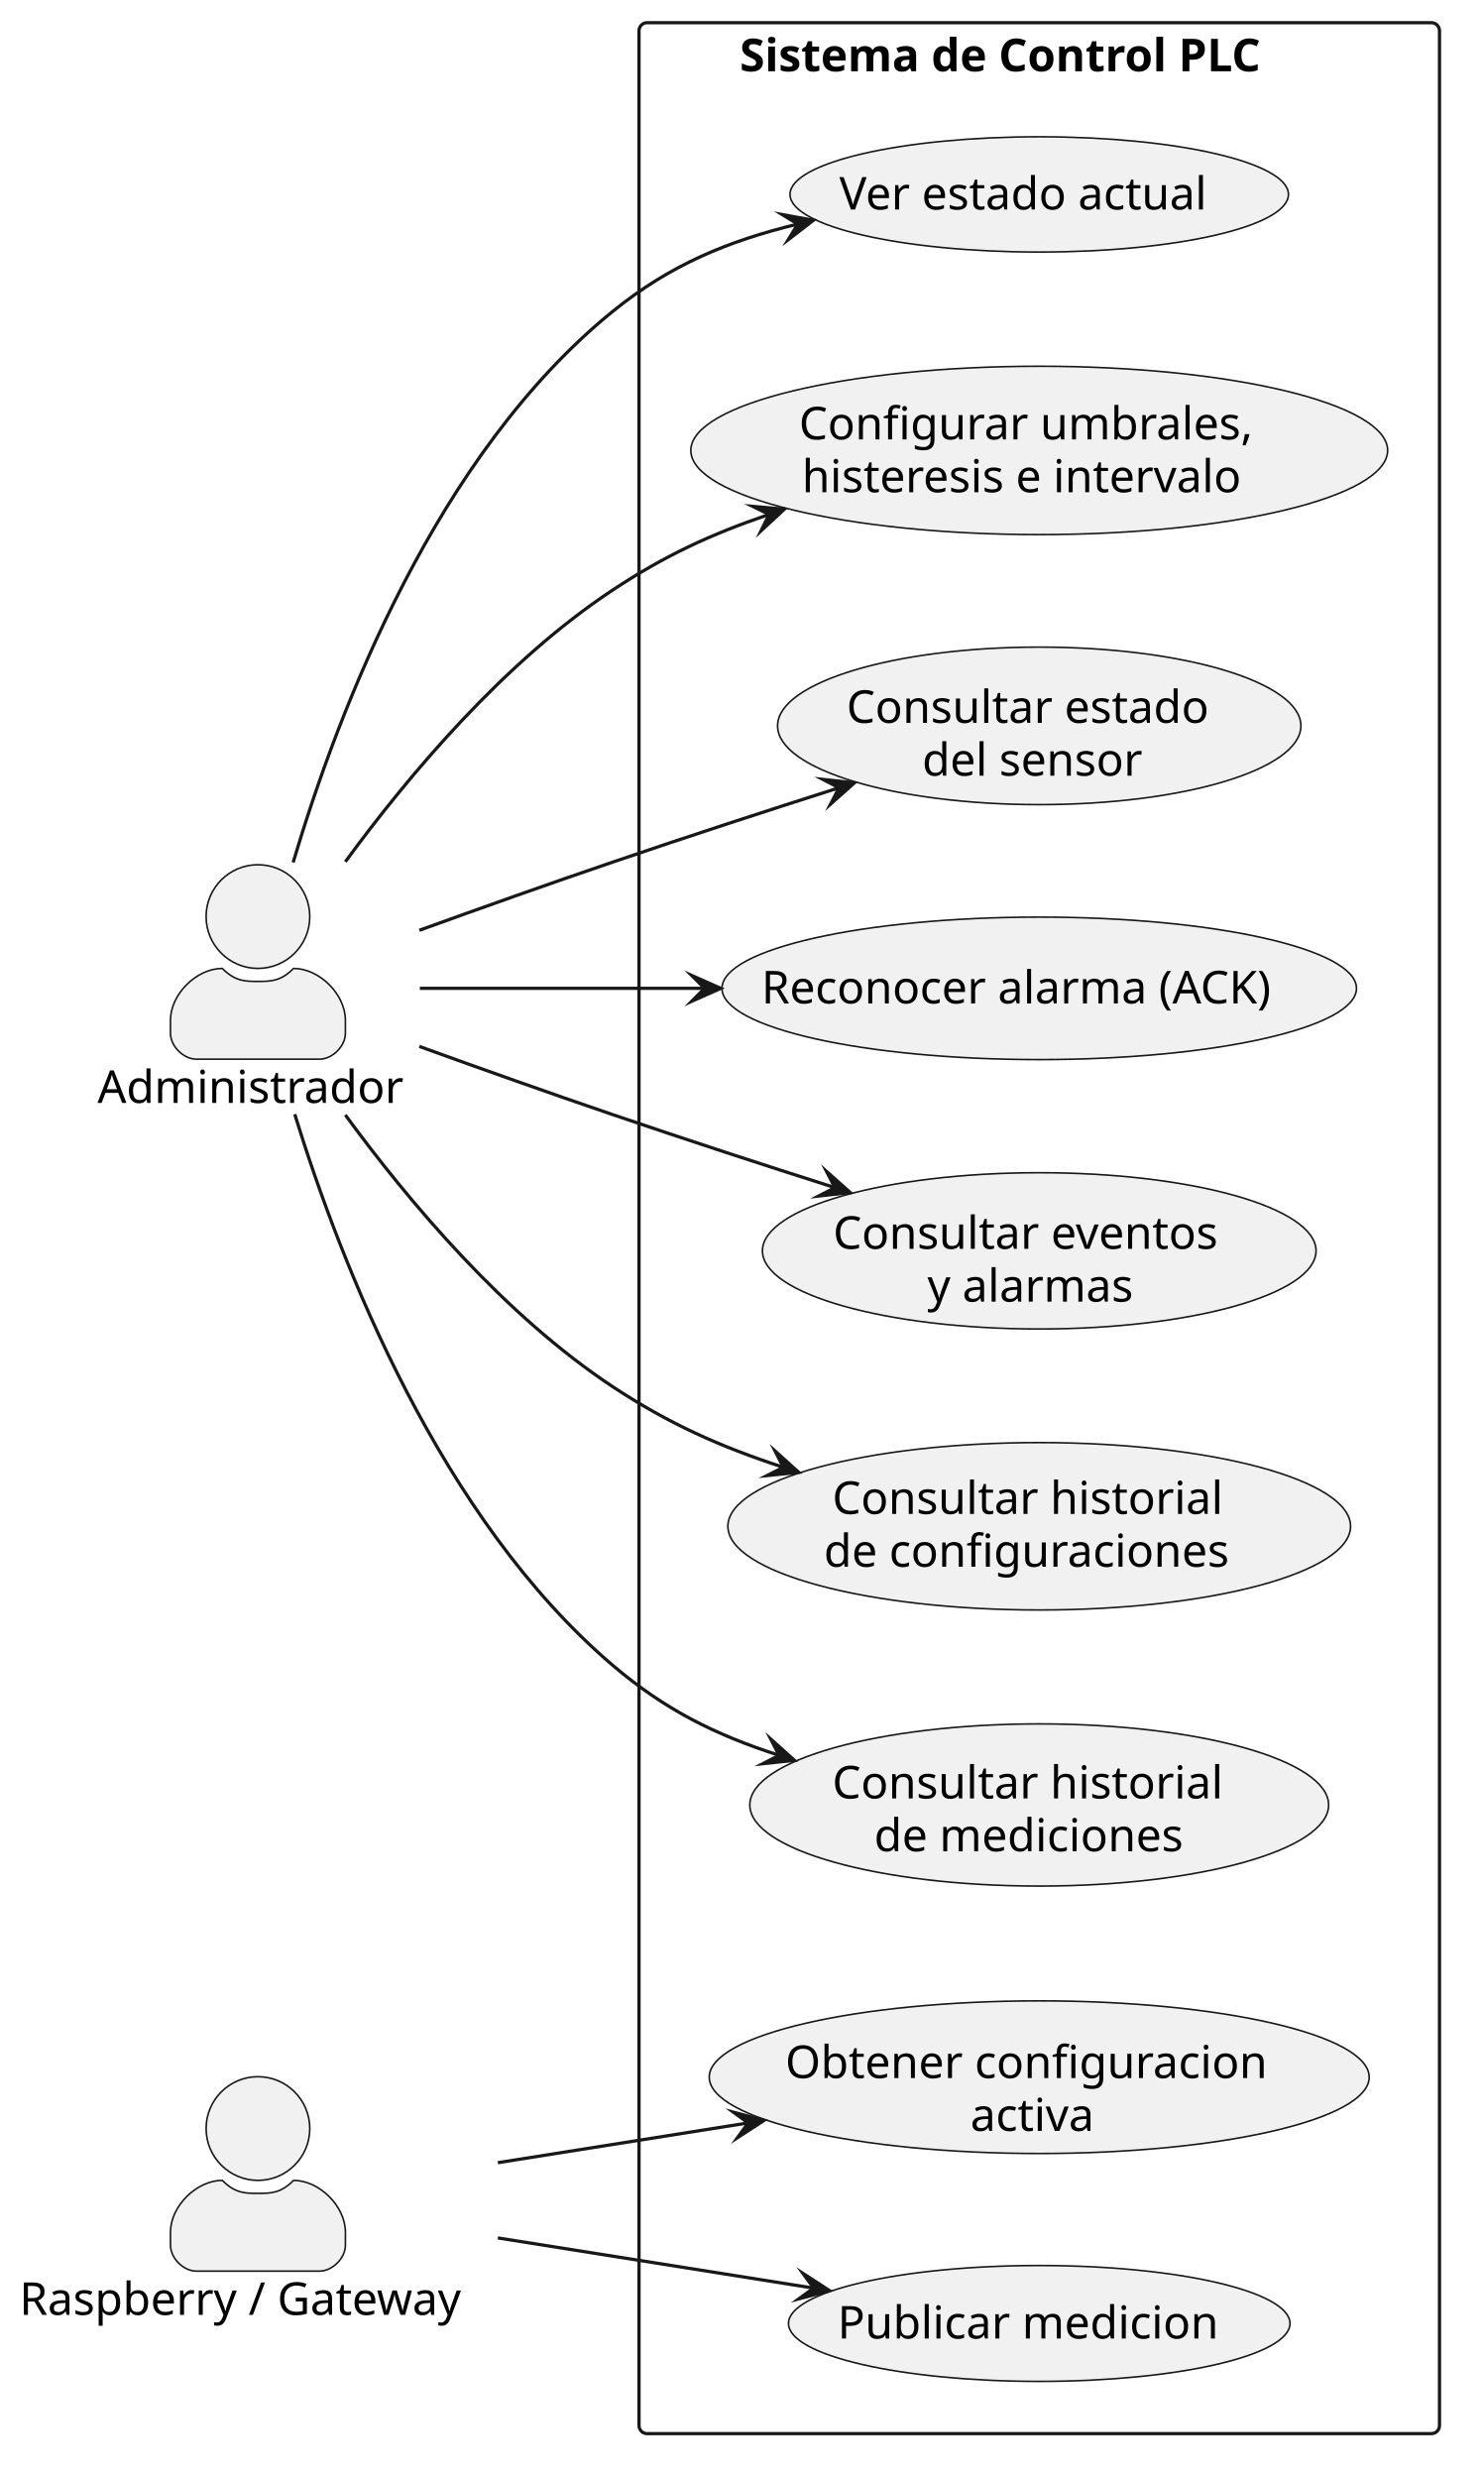
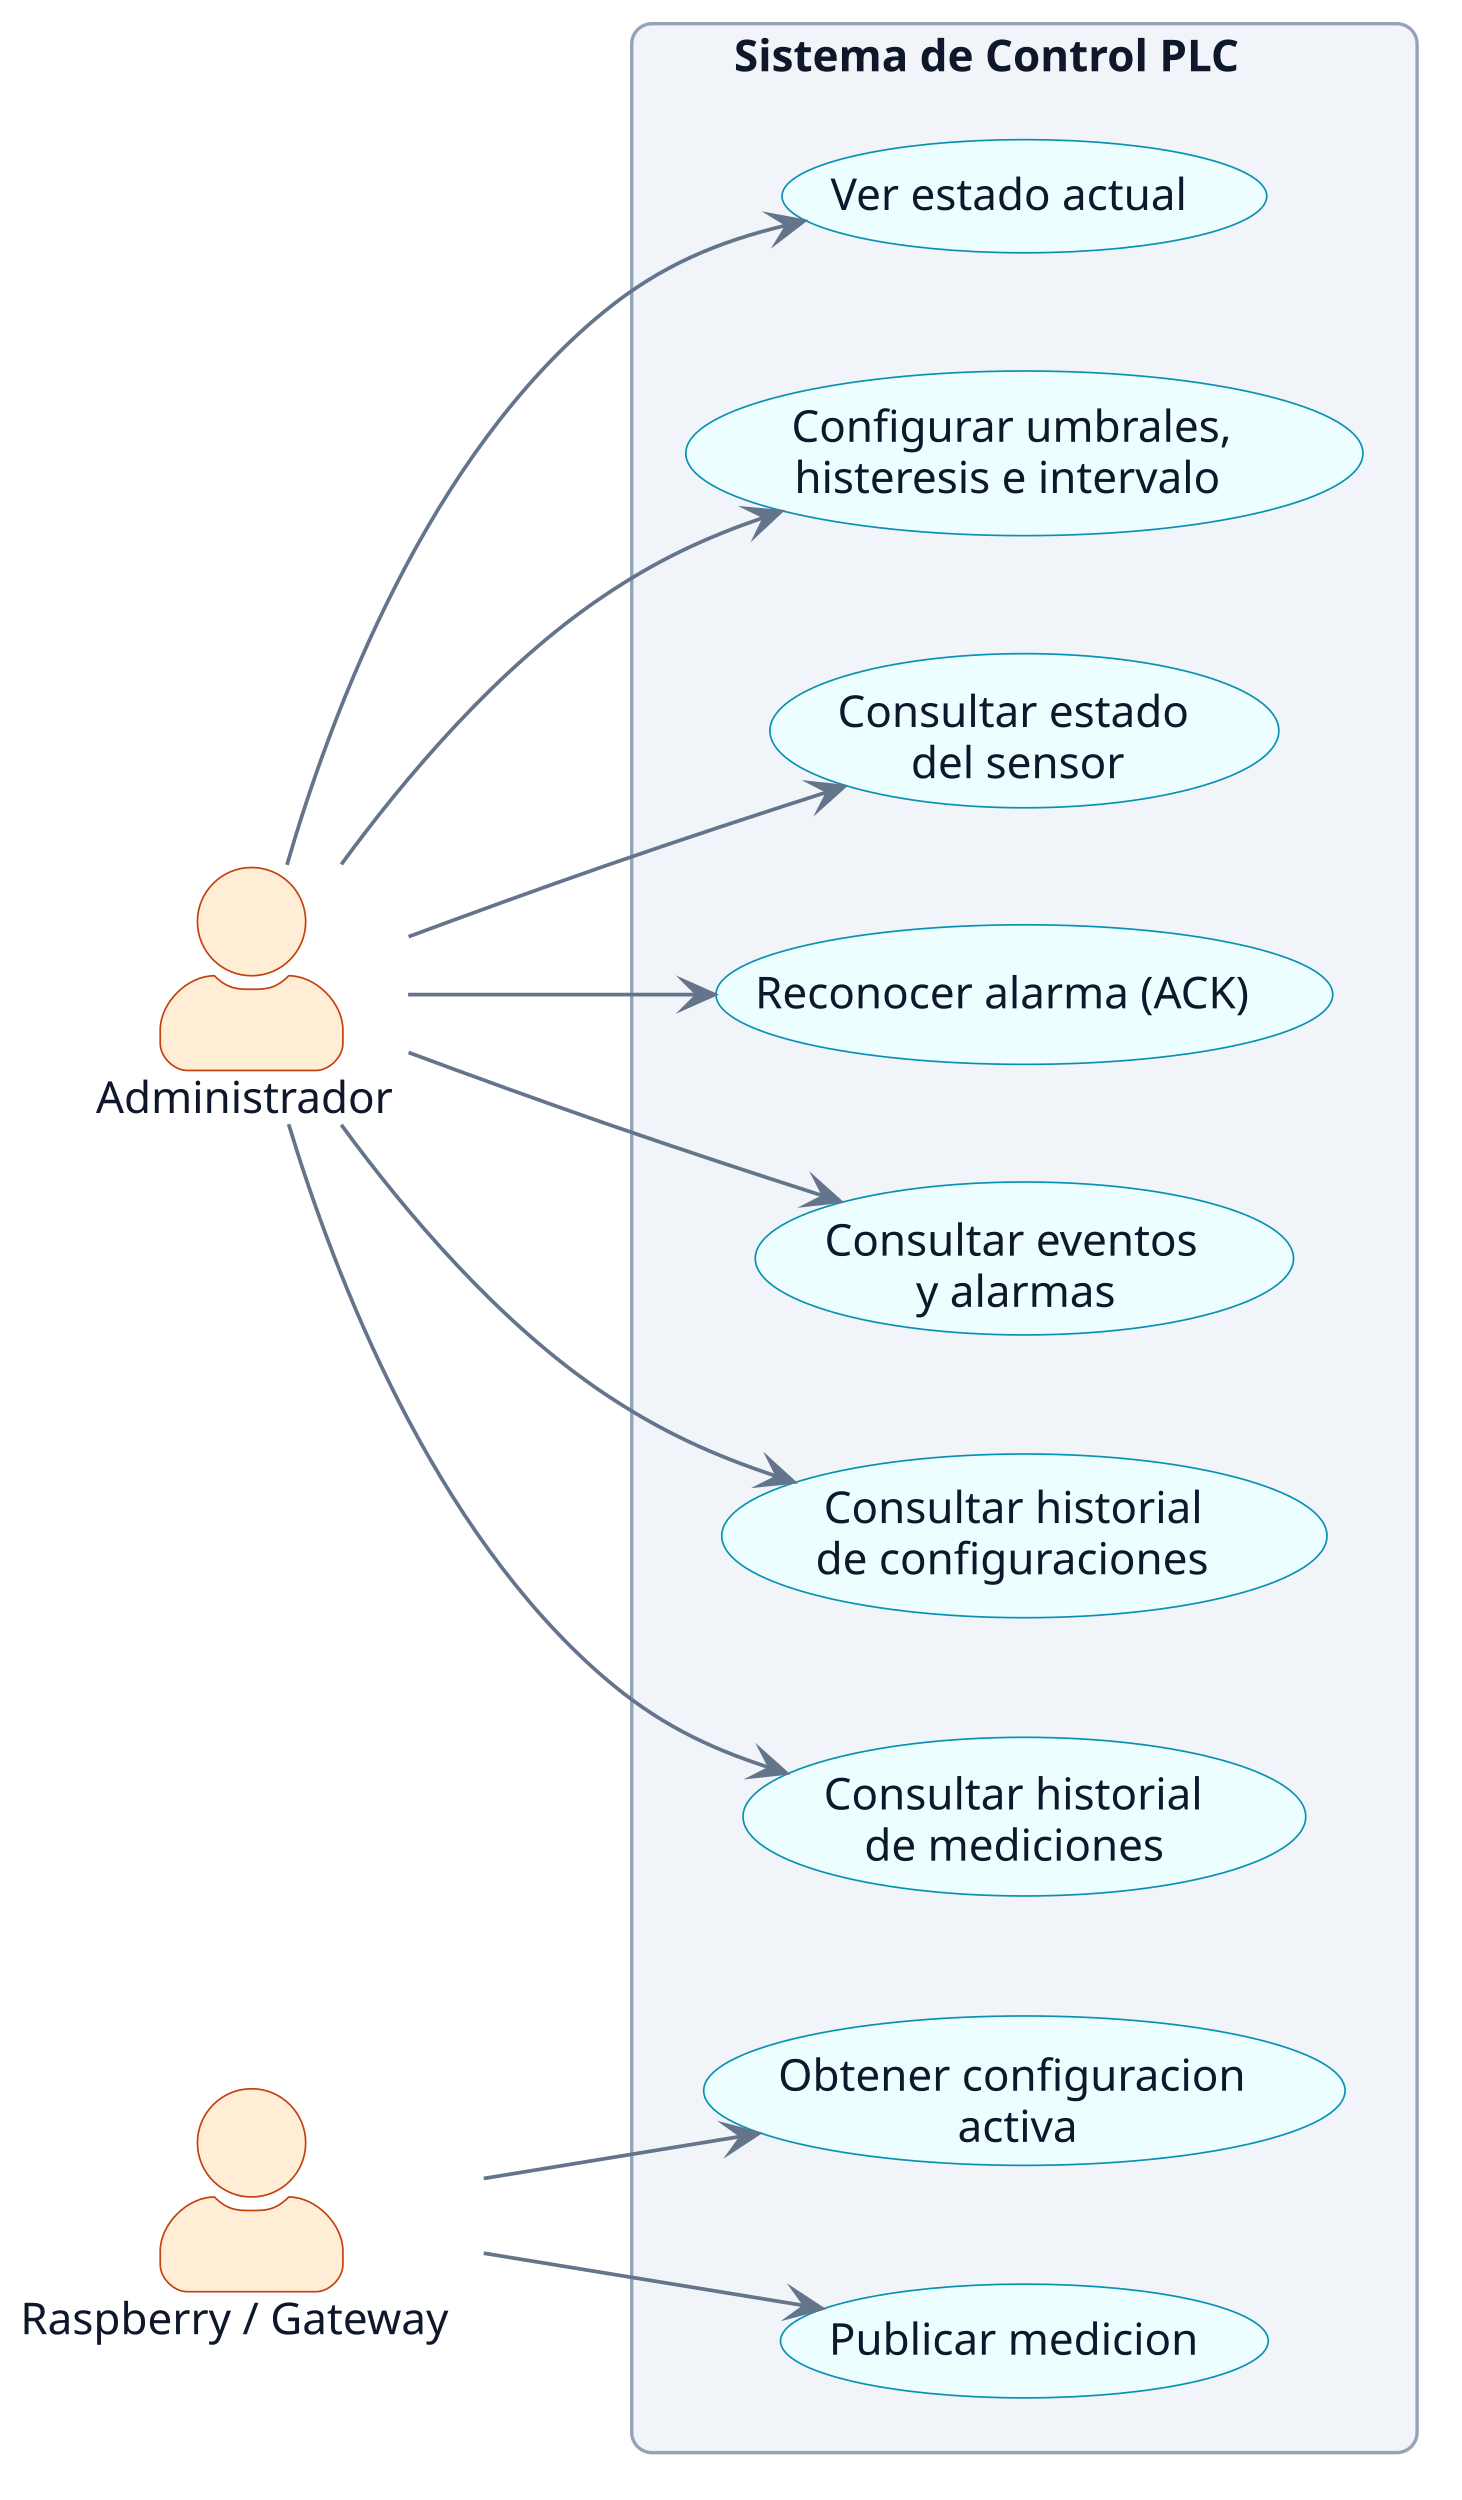
- <svg xmlns="http://www.w3.org/2000/svg" version="1.1" data-diagram-type="DESCRIPTION" style="width:458px;height:765px;background:#FFFFFF;" width="458px" height="765px" viewBox="0 0 458 765" zoomAndPan="magnify" preserveAspectRatio="none" contentStyleType="text/css">
+ <svg xmlns="http://www.w3.org/2000/svg" version="1.1" data-diagram-type="DESCRIPTION" style="width:432px;height:739px;background:#FFFFFF;" width="432px" height="739px" viewBox="0 0 432 739" zoomAndPan="magnify" preserveAspectRatio="none" contentStyleType="text/css">
  <defs />
  <g>
-     <g class="cluster" data-qualified-name="Sistema de Control PLC" id="ent0003" data-source-line="9">
-       <rect x="197.25" y="7" width="247.09" height="744" fill="none" style="stroke:#181818;stroke-width:1;" rx="2.5" ry="2.5" />
-       <text x="228.342" y="21.995" fill="#000000" font-size="14" lengthAdjust="spacing" textLength="184.905" font-weight="700" font-family="sans-serif">Sistema de Control PLC</text>
+     <g class="cluster" data-qualified-name="Sistema de Control PLC" id="ent0003" data-source-line="46">
+       <rect x="186.73" y="7" width="232.16" height="718" fill="#F1F5F9" style="stroke:#94A3B8;stroke-width:1;" rx="6" ry="6" />
+       <text x="216.961" y="21.067" fill="#0F172A" font-size="13" lengthAdjust="spacing" textLength="171.698" font-weight="700" font-family="sans-serif">Sistema de Control PLC</text>
    </g>
-     <g class="entity" data-qualified-name="Sistema de Control PLC.UC1" id="ent0004" data-source-line="10">
-       <ellipse cx="320.788" cy="138.996" rx="107.548" ry="25.976" fill="#F1F1F1" style="stroke:#181818;stroke-width:0.5;" />
-       <text x="246.632" y="135.597" fill="#000000" font-size="14" lengthAdjust="spacing" textLength="148.312" font-family="sans-serif">Configurar umbrales,</text>
-       <text x="247.558" y="151.894" fill="#000000" font-size="14" lengthAdjust="spacing" textLength="146.46" font-family="sans-serif">histeresis e intervalo</text>
+     <g class="entity" data-qualified-name="Sistema de Control PLC.UC1" id="ent0004" data-source-line="47">
+       <ellipse cx="302.81" cy="134.005" rx="100.08" ry="24.335" fill="#ECFEFF" style="stroke:#0891B2;stroke-width:0.5;" />
+       <text x="233.951" y="130.599" fill="#0F172A" font-size="13" lengthAdjust="spacing" textLength="137.719" font-family="sans-serif">Configurar umbrales,</text>
+       <text x="234.811" y="145.732" fill="#0F172A" font-size="13" lengthAdjust="spacing" textLength="135.999" font-family="sans-serif">histeresis e intervalo</text>
    </g>
-     <g class="entity" data-qualified-name="Sistema de Control PLC.UC2" id="ent0005" data-source-line="11">
-       <ellipse cx="320.79" cy="59.996" rx="76.93" ry="17.786" fill="#F1F1F1" style="stroke:#181818;stroke-width:0.5;" />
-       <text x="259.099" y="64.644" fill="#000000" font-size="14" lengthAdjust="spacing" textLength="123.382" font-family="sans-serif">Ver estado actual</text>
+     <g class="entity" data-qualified-name="Sistema de Control PLC.UC2" id="ent0005" data-source-line="48">
+       <ellipse cx="302.81" cy="58" rx="71.65" ry="16.73" fill="#ECFEFF" style="stroke:#0891B2;stroke-width:0.5;" />
+       <text x="245.525" y="62.066" fill="#0F172A" font-size="13" lengthAdjust="spacing" textLength="114.569" font-family="sans-serif">Ver estado actual</text>
    </g>
-     <g class="entity" data-qualified-name="Sistema de Control PLC.UC3" id="ent0006" data-source-line="12">
-       <ellipse cx="320.786" cy="557.004" rx="89.336" ry="25.024" fill="#F1F1F1" style="stroke:#181818;stroke-width:0.5;" />
-       <text x="256.901" y="554.986" fill="#000000" font-size="14" lengthAdjust="spacing" textLength="127.77" font-family="sans-serif">Consultar historial</text>
-       <text x="269.831" y="571.283" fill="#000000" font-size="14" lengthAdjust="spacing" textLength="101.91" font-family="sans-serif">de mediciones</text>
+     <g class="entity" data-qualified-name="Sistema de Control PLC.UC3" id="ent0006" data-source-line="49">
+       <ellipse cx="302.81" cy="537.001" rx="83.169" ry="23.451" fill="#ECFEFF" style="stroke:#0891B2;stroke-width:0.5;" />
+       <text x="243.487" y="534.877" fill="#0F172A" font-size="13" lengthAdjust="spacing" textLength="118.644" font-family="sans-serif">Consultar historial</text>
+       <text x="255.494" y="550.01" fill="#0F172A" font-size="13" lengthAdjust="spacing" textLength="94.631" font-family="sans-serif">de mediciones</text>
    </g>
-     <g class="entity" data-qualified-name="Sistema de Control PLC.UC4" id="ent0007" data-source-line="13">
-       <ellipse cx="320.786" cy="470.999" rx="96.106" ry="25.829" fill="#F1F1F1" style="stroke:#181818;stroke-width:0.5;" />
-       <text x="256.901" y="467.189" fill="#000000" font-size="14" lengthAdjust="spacing" textLength="127.77" font-family="sans-serif">Consultar historial</text>
-       <text x="254.321" y="483.486" fill="#000000" font-size="14" lengthAdjust="spacing" textLength="132.932" font-family="sans-serif">de configuraciones</text>
+     <g class="entity" data-qualified-name="Sistema de Control PLC.UC4" id="ent0007" data-source-line="50">
+       <ellipse cx="302.806" cy="453.998" rx="89.456" ry="24.198" fill="#ECFEFF" style="stroke:#0891B2;stroke-width:0.5;" />
+       <text x="243.484" y="450.21" fill="#0F172A" font-size="13" lengthAdjust="spacing" textLength="118.644" font-family="sans-serif">Consultar historial</text>
+       <text x="241.088" y="465.343" fill="#0F172A" font-size="13" lengthAdjust="spacing" textLength="123.436" font-family="sans-serif">de configuraciones</text>
    </g>
-     <g class="entity" data-qualified-name="Sistema de Control PLC.UC5" id="ent0008" data-source-line="14">
-       <ellipse cx="320.794" cy="386.002" rx="85.444" ry="24.112" fill="#F1F1F1" style="stroke:#181818;stroke-width:0.5;" />
-       <text x="257.154" y="385.377" fill="#000000" font-size="14" lengthAdjust="spacing" textLength="127.278" font-family="sans-serif">Consultar eventos</text>
-       <text x="286.269" y="401.674" fill="#000000" font-size="14" lengthAdjust="spacing" textLength="69.05" font-family="sans-serif">y alarmas</text>
+     <g class="entity" data-qualified-name="Sistema de Control PLC.UC5" id="ent0008" data-source-line="51">
+       <ellipse cx="302.815" cy="372.004" rx="79.555" ry="22.604" fill="#ECFEFF" style="stroke:#0891B2;stroke-width:0.5;" />
+       <text x="243.721" y="371.174" fill="#0F172A" font-size="13" lengthAdjust="spacing" textLength="118.187" font-family="sans-serif">Consultar eventos</text>
+       <text x="270.756" y="386.307" fill="#0F172A" font-size="13" lengthAdjust="spacing" textLength="64.118" font-family="sans-serif">y alarmas</text>
    </g>
-     <g class="entity" data-qualified-name="Sistema de Control PLC.UC6" id="ent0009" data-source-line="15">
-       <ellipse cx="320.791" cy="304.996" rx="97.931" ry="21.986" fill="#F1F1F1" style="stroke:#181818;stroke-width:0.5;" />
-       <text x="235.047" y="309.645" fill="#000000" font-size="14" lengthAdjust="spacing" textLength="171.486" font-family="sans-serif">Reconocer alarma (ACK)</text>
+     <g class="entity" data-qualified-name="Sistema de Control PLC.UC6" id="ent0009" data-source-line="52">
+       <ellipse cx="302.81" cy="294" rx="91.15" ry="20.63" fill="#ECFEFF" style="stroke:#0891B2;stroke-width:0.5;" />
+       <text x="223.191" y="298.066" fill="#0F172A" font-size="13" lengthAdjust="spacing" textLength="159.237" font-family="sans-serif">Reconocer alarma (ACK)</text>
    </g>
-     <g class="entity" data-qualified-name="Sistema de Control PLC.UC7" id="ent0010" data-source-line="16">
-       <ellipse cx="320.791" cy="223.996" rx="80.771" ry="24.306" fill="#F1F1F1" style="stroke:#181818;stroke-width:0.5;" />
-       <text x="261.305" y="223.068" fill="#000000" font-size="14" lengthAdjust="spacing" textLength="118.973" font-family="sans-serif">Consultar estado</text>
-       <text x="284.673" y="239.365" fill="#000000" font-size="14" lengthAdjust="spacing" textLength="72.235" font-family="sans-serif">del sensor</text>
+     <g class="entity" data-qualified-name="Sistema de Control PLC.UC7" id="ent0010" data-source-line="53">
+       <ellipse cx="302.806" cy="216.004" rx="75.216" ry="22.784" fill="#ECFEFF" style="stroke:#0891B2;stroke-width:0.5;" />
+       <text x="247.569" y="214.893" fill="#0F172A" font-size="13" lengthAdjust="spacing" textLength="110.475" font-family="sans-serif">Consultar estado</text>
+       <text x="269.268" y="230.026" fill="#0F172A" font-size="13" lengthAdjust="spacing" textLength="67.076" font-family="sans-serif">del sensor</text>
    </g>
-     <g class="entity" data-qualified-name="Sistema de Control PLC.UC8" id="ent0011" data-source-line="17">
-       <ellipse cx="320.794" cy="717.001" rx="77.404" ry="17.881" fill="#F1F1F1" style="stroke:#181818;stroke-width:0.5;" />
-       <text x="258.536" y="721.649" fill="#000000" font-size="14" lengthAdjust="spacing" textLength="124.517" font-family="sans-serif">Publicar medicion</text>
+     <g class="entity" data-qualified-name="Sistema de Control PLC.UC8" id="ent0011" data-source-line="54">
+       <ellipse cx="302.81" cy="691.998" rx="72.09" ry="16.818" fill="#ECFEFF" style="stroke:#0891B2;stroke-width:0.5;" />
+       <text x="244.999" y="696.064" fill="#0F172A" font-size="13" lengthAdjust="spacing" textLength="115.623" font-family="sans-serif">Publicar medicion</text>
    </g>
-     <g class="entity" data-qualified-name="Sistema de Control PLC.UC9" id="ent0012" data-source-line="18">
-       <ellipse cx="320.786" cy="641.002" rx="101.856" ry="23.552" fill="#F1F1F1" style="stroke:#181818;stroke-width:0.5;" />
-       <text x="242.399" y="641.277" fill="#000000" font-size="14" lengthAdjust="spacing" textLength="156.775" font-family="sans-serif">Obtener configuracion</text>
-       <text x="299.526" y="657.574" fill="#000000" font-size="14" lengthAdjust="spacing" textLength="42.52" font-family="sans-serif">activa</text>
+     <g class="entity" data-qualified-name="Sistema de Control PLC.UC9" id="ent0012" data-source-line="55">
+       <ellipse cx="302.805" cy="618.004" rx="94.795" ry="22.084" fill="#ECFEFF" style="stroke:#0891B2;stroke-width:0.5;" />
+       <text x="230.017" y="618.009" fill="#0F172A" font-size="13" lengthAdjust="spacing" textLength="145.577" font-family="sans-serif">Obtener configuracion</text>
+       <text x="283.064" y="633.142" fill="#0F172A" font-size="13" lengthAdjust="spacing" textLength="39.482" font-family="sans-serif">activa</text>
    </g>
-     <g class="entity" data-qualified-name="Admin" id="ent0001" data-source-line="6">
-       <ellipse cx="79.62" cy="282.85" rx="16" ry="16" fill="#F1F1F1" style="stroke:#181818;stroke-width:0.5;" />
-       <path d="M79.62,302.85 C83.62,302.85 86.62,302.85 90.62,298.85 C98.62,298.85 106.62,306.85 106.62,314.85 L106.62,318.85 C106.62,322.85 102.62,326.85 98.62,326.85 L60.62,326.85 C56.62,326.85 52.62,322.85 52.62,318.85 L52.62,314.85 C52.62,306.85 60.62,298.85 68.62,298.85 C72.62,302.85 75.62,302.85 79.62,302.85" style="stroke:#181818;stroke-width:0.5;" fill="#F1F1F1" />
-       <text x="30.08" y="340.345" fill="#000000" font-size="14" lengthAdjust="spacing" textLength="99.08" font-family="sans-serif">Administrador</text>
+     <g class="entity" data-qualified-name="Admin" id="ent0001" data-source-line="43">
+       <ellipse cx="74.362" cy="272.43" rx="16" ry="16" fill="#FFEDD5" style="stroke:#C2410C;stroke-width:0.5;" />
+       <path d="M74.362,292.43 C78.362,292.43 81.362,292.43 85.362,288.43 C93.362,288.43 101.362,296.43 101.362,304.43 L101.362,308.43 C101.362,312.43 97.362,316.43 93.362,316.43 L55.361,316.43 C51.361,316.43 47.361,312.43 47.361,308.43 L47.361,304.43 C47.361,296.43 55.361,288.43 63.361,288.43 C67.362,292.43 70.362,292.43 74.362,292.43" style="stroke:#C2410C;stroke-width:0.5;" fill="#FFEDD5" />
+       <text x="28.36" y="328.997" fill="#0F172A" font-size="13" lengthAdjust="spacing" textLength="92.003" font-family="sans-serif">Administrador</text>
    </g>
-     <g class="entity" data-qualified-name="RPi" id="ent0002" data-source-line="7">
-       <ellipse cx="79.623" cy="656.85" rx="16" ry="16" fill="#F1F1F1" style="stroke:#181818;stroke-width:0.5;" />
-       <path d="M79.623,676.85 C83.623,676.85 86.623,676.85 90.623,672.85 C98.623,672.85 106.623,680.85 106.623,688.85 L106.623,692.85 C106.623,696.85 102.623,700.85 98.623,700.85 L60.623,700.85 C56.623,700.85 52.623,696.85 52.623,692.85 L52.623,688.85 C52.623,680.85 60.623,672.85 68.623,672.85 C72.623,676.85 75.623,676.85 79.623,676.85" style="stroke:#181818;stroke-width:0.5;" fill="#F1F1F1" />
-       <text x="6" y="714.345" fill="#000000" font-size="14" lengthAdjust="spacing" textLength="147.246" font-family="sans-serif">Raspberry / Gateway</text>
+     <g class="entity" data-qualified-name="RPi" id="ent0002" data-source-line="44">
+       <ellipse cx="74.364" cy="633.43" rx="16" ry="16" fill="#FFEDD5" style="stroke:#C2410C;stroke-width:0.5;" />
+       <path d="M74.364,653.43 C78.364,653.43 81.364,653.43 85.364,649.43 C93.364,649.43 101.364,657.43 101.364,665.43 L101.364,669.43 C101.364,673.43 97.364,677.43 93.364,677.43 L55.364,677.43 C51.364,677.43 47.364,673.43 47.364,669.43 L47.364,665.43 C47.364,657.43 55.364,649.43 63.364,649.43 C67.364,653.43 70.364,653.43 74.364,653.43" style="stroke:#C2410C;stroke-width:0.5;" fill="#FFEDD5" />
+       <text x="6" y="689.997" fill="#0F172A" font-size="13" lengthAdjust="spacing" textLength="136.728" font-family="sans-serif">Raspberry / Gateway</text>
    </g>
-     <g class="link" data-entity-1="ent0001" data-entity-2="ent0004" id="lnk13" data-source-line="21" data-link-type="dependency">
-       <path d="M106.6,265.93 C126.37,238.93 155.83,204.03 189.25,182 C205.18,171.49 219.178,164.965 237.398,158.745" style="stroke:#181818;stroke-width:1;" fill="none" id="Admin-to-UC1" />
-       <polygon points="242.13,157.13,232.32,156.252,237.398,158.745,234.905,163.823,242.13,157.13" fill="#181818" style="stroke:#181818;stroke-width:1;stroke-linejoin:miter;stroke-miterlimit:10;" />
+     <g class="link" data-entity-1="ent0001" data-entity-2="ent0004" id="lnk13" data-source-line="58" data-link-type="dependency">
+       <path d="M100.89,255.51 C119.7,229.81 147.39,196.99 178.73,176 C194.39,165.51 208.203,159.021 226.083,152.851" style="stroke:#64748B;stroke-width:1.1;" fill="none" id="Admin-to-UC1" />
+       <polygon points="230.81,151.22,220.998,150.375,226.083,152.851,223.607,157.937,230.81,151.22" fill="#64748B" style="stroke:#64748B;stroke-width:1.1;stroke-linejoin:miter;stroke-miterlimit:10;" />
    </g>
-     <g class="link" data-entity-1="ent0001" data-entity-2="ent0005" id="lnk14" data-source-line="22" data-link-type="dependency">
-       <path d="M90.49,266.14 C104.51,218.92 134.73,140.11 189.25,96 C206.79,81.8 224.68,74.366 246.25,69.146" style="stroke:#181818;stroke-width:1;" fill="none" id="Admin-to-UC2" />
-       <polygon points="251.11,67.97,241.422,66.199,246.25,69.146,243.303,73.975,251.11,67.97" fill="#181818" style="stroke:#181818;stroke-width:1;stroke-linejoin:miter;stroke-miterlimit:10;" />
+     <g class="link" data-entity-1="ent0001" data-entity-2="ent0005" id="lnk14" data-source-line="59" data-link-type="dependency">
+       <path d="M84.83,255.65 C98.1,209.94 126.66,134.43 178.73,92 C195.4,78.42 212.247,71.413 232.777,66.503" style="stroke:#64748B;stroke-width:1.1;" fill="none" id="Admin-to-UC2" />
+       <polygon points="237.64,65.34,227.956,63.543,232.777,66.503,229.817,71.324,237.64,65.34" fill="#64748B" style="stroke:#64748B;stroke-width:1.1;stroke-linejoin:miter;stroke-miterlimit:10;" />
    </g>
-     <g class="link" data-entity-1="ent0001" data-entity-2="ent0006" id="lnk15" data-source-line="23" data-link-type="dependency">
-       <path d="M90.98,343.84 C105.41,390.66 135.98,468.69 189.25,514 C205.15,527.53 220.671,535.295 240.481,541.685" style="stroke:#181818;stroke-width:1;" fill="none" id="Admin-to-UC3" />
-       <polygon points="245.24,543.22,237.903,536.65,240.481,541.685,235.447,544.264,245.24,543.22" fill="#181818" style="stroke:#181818;stroke-width:1;stroke-linejoin:miter;stroke-miterlimit:10;" />
+     <g class="link" data-entity-1="ent0001" data-entity-2="ent0006" id="lnk15" data-source-line="60" data-link-type="dependency">
+       <path d="M85.32,332.3 C99.02,377.6 127.93,452.36 178.73,496 C193.93,509.06 208.68,516.471 227.67,522.571" style="stroke:#64748B;stroke-width:1.1;" fill="none" id="Admin-to-UC3" />
+       <polygon points="232.43,524.1,225.084,517.539,227.67,522.571,222.638,525.156,232.43,524.1" fill="#64748B" style="stroke:#64748B;stroke-width:1.1;stroke-linejoin:miter;stroke-miterlimit:10;" />
    </g>
-     <g class="link" data-entity-1="ent0001" data-entity-2="ent0007" id="lnk16" data-source-line="24" data-link-type="dependency">
-       <path d="M106.6,344.07 C126.37,371.07 155.83,405.97 189.25,428 C206.48,439.36 222.217,446.397 241.797,452.797" style="stroke:#181818;stroke-width:1;" fill="none" id="Admin-to-UC4" />
-       <polygon points="246.55,454.35,239.238,447.752,241.797,452.797,236.753,455.356,246.55,454.35" fill="#181818" style="stroke:#181818;stroke-width:1;stroke-linejoin:miter;stroke-miterlimit:10;" />
+     <g class="link" data-entity-1="ent0001" data-entity-2="ent0007" id="lnk16" data-source-line="61" data-link-type="dependency">
+       <path d="M100.89,332.49 C119.7,358.19 147.39,391.01 178.73,412 C195.52,423.24 210.865,430.185 229.905,436.505" style="stroke:#64748B;stroke-width:1.1;" fill="none" id="Admin-to-UC4" />
+       <polygon points="234.65,438.08,227.368,431.448,229.905,436.505,224.848,439.041,234.65,438.08" fill="#64748B" style="stroke:#64748B;stroke-width:1.1;stroke-linejoin:miter;stroke-miterlimit:10;" />
    </g>
-     <g class="link" data-entity-1="ent0001" data-entity-2="ent0008" id="lnk17" data-source-line="25" data-link-type="dependency">
-       <path d="M129.44,322.92 C148.1,329.67 169.61,337.32 189.25,344 C213.14,352.13 234.866,359.212 257.706,366.492" style="stroke:#181818;stroke-width:1;" fill="none" id="Admin-to-UC5" />
-       <polygon points="262.47,368.01,255.11,361.466,257.706,366.492,252.68,369.088,262.47,368.01" fill="#181818" style="stroke:#181818;stroke-width:1;stroke-linejoin:miter;stroke-miterlimit:10;" />
+     <g class="link" data-entity-1="ent0001" data-entity-2="ent0008" id="lnk17" data-source-line="62" data-link-type="dependency">
+       <path d="M120.77,311.12 C138.76,317.79 159.67,325.4 178.73,332 C201.45,339.86 221.92,346.609 243.59,353.579" style="stroke:#64748B;stroke-width:1.1;" fill="none" id="Admin-to-UC5" />
+       <polygon points="248.35,355.11,241.007,348.546,243.59,353.579,238.558,356.162,248.35,355.11" fill="#64748B" style="stroke:#64748B;stroke-width:1.1;stroke-linejoin:miter;stroke-miterlimit:10;" />
    </g>
-     <g class="link" data-entity-1="ent0001" data-entity-2="ent0009" id="lnk18" data-source-line="26" data-link-type="dependency">
-       <path d="M129.6,305 C156.39,305 185.54,305 217.49,305" style="stroke:#181818;stroke-width:1;" fill="none" id="Admin-to-UC6" />
-       <polygon points="222.49,305,213.49,301,217.49,305,213.49,309,222.49,305" fill="#181818" style="stroke:#181818;stroke-width:1;stroke-linejoin:miter;stroke-miterlimit:10;" />
+     <g class="link" data-entity-1="ent0001" data-entity-2="ent0009" id="lnk18" data-source-line="63" data-link-type="dependency">
+       <path d="M120.64,294 C146.59,294 175.08,294 206.2,294" style="stroke:#64748B;stroke-width:1.1;" fill="none" id="Admin-to-UC6" />
+       <polygon points="211.2,294,202.2,290,206.2,294,202.2,298,211.2,294" fill="#64748B" style="stroke:#64748B;stroke-width:1.1;stroke-linejoin:miter;stroke-miterlimit:10;" />
    </g>
-     <g class="link" data-entity-1="ent0001" data-entity-2="ent0010" id="lnk19" data-source-line="27" data-link-type="dependency">
-       <path d="M129.44,287.08 C148.1,280.33 169.61,272.68 189.25,266 C213.59,257.72 235.866,250.469 258.986,243.099" style="stroke:#181818;stroke-width:1;" fill="none" id="Admin-to-UC7" />
-       <polygon points="263.75,241.58,253.96,240.502,258.986,243.099,256.39,248.125,263.75,241.58" fill="#181818" style="stroke:#181818;stroke-width:1;stroke-linejoin:miter;stroke-miterlimit:10;" />
+     <g class="link" data-entity-1="ent0001" data-entity-2="ent0010" id="lnk19" data-source-line="64" data-link-type="dependency">
+       <path d="M120.77,276.88 C138.76,270.21 159.67,262.6 178.73,256 C201.87,247.99 222.86,241.08 244.8,234.03" style="stroke:#64748B;stroke-width:1.1;" fill="none" id="Admin-to-UC7" />
+       <polygon points="249.56,232.5,239.768,231.445,244.8,234.03,242.215,239.061,249.56,232.5" fill="#64748B" style="stroke:#64748B;stroke-width:1.1;stroke-linejoin:miter;stroke-miterlimit:10;" />
    </g>
-     <g class="link" data-entity-1="ent0002" data-entity-2="ent0011" id="lnk20" data-source-line="28" data-link-type="dependency">
-       <path d="M153.68,690.61 C186.38,695.8 219.632,701.085 251.142,706.095" style="stroke:#181818;stroke-width:1;" fill="none" id="RPi-to-UC8" />
-       <polygon points="256.08,706.88,247.82,701.516,251.142,706.095,246.564,709.417,256.08,706.88" fill="#181818" style="stroke:#181818;stroke-width:1;stroke-linejoin:miter;stroke-miterlimit:10;" />
+     <g class="link" data-entity-1="ent0002" data-entity-2="ent0011" id="lnk20" data-source-line="65" data-link-type="dependency">
+       <path d="M143,666.05 C174.8,671.25 207.425,676.574 238.025,681.574" style="stroke:#64748B;stroke-width:1.1;" fill="none" id="RPi-to-UC8" />
+       <polygon points="242.96,682.38,234.723,676.981,238.025,681.574,233.433,684.876,242.96,682.38" fill="#64748B" style="stroke:#64748B;stroke-width:1.1;stroke-linejoin:miter;stroke-miterlimit:10;" />
    </g>
-     <g class="link" data-entity-1="ent0002" data-entity-2="ent0012" id="lnk21" data-source-line="29" data-link-type="dependency">
-       <path d="M153.68,667.39 C179.65,663.27 204.142,659.375 230.942,655.115" style="stroke:#181818;stroke-width:1;" fill="none" id="RPi-to-UC9" />
-       <polygon points="235.88,654.33,226.364,651.793,230.942,655.115,227.619,659.693,235.88,654.33" fill="#181818" style="stroke:#181818;stroke-width:1;stroke-linejoin:miter;stroke-miterlimit:10;" />
+     <g class="link" data-entity-1="ent0002" data-entity-2="ent0012" id="lnk21" data-source-line="66" data-link-type="dependency">
+       <path d="M143,643.95 C168.54,639.78 192.865,635.796 219.255,631.486" style="stroke:#64748B;stroke-width:1.1;" fill="none" id="RPi-to-UC9" />
+       <polygon points="224.19,630.68,214.663,628.183,219.255,631.486,215.952,636.078,224.19,630.68" fill="#64748B" style="stroke:#64748B;stroke-width:1.1;stroke-linejoin:miter;stroke-miterlimit:10;" />
    </g>
  </g>
</svg>
